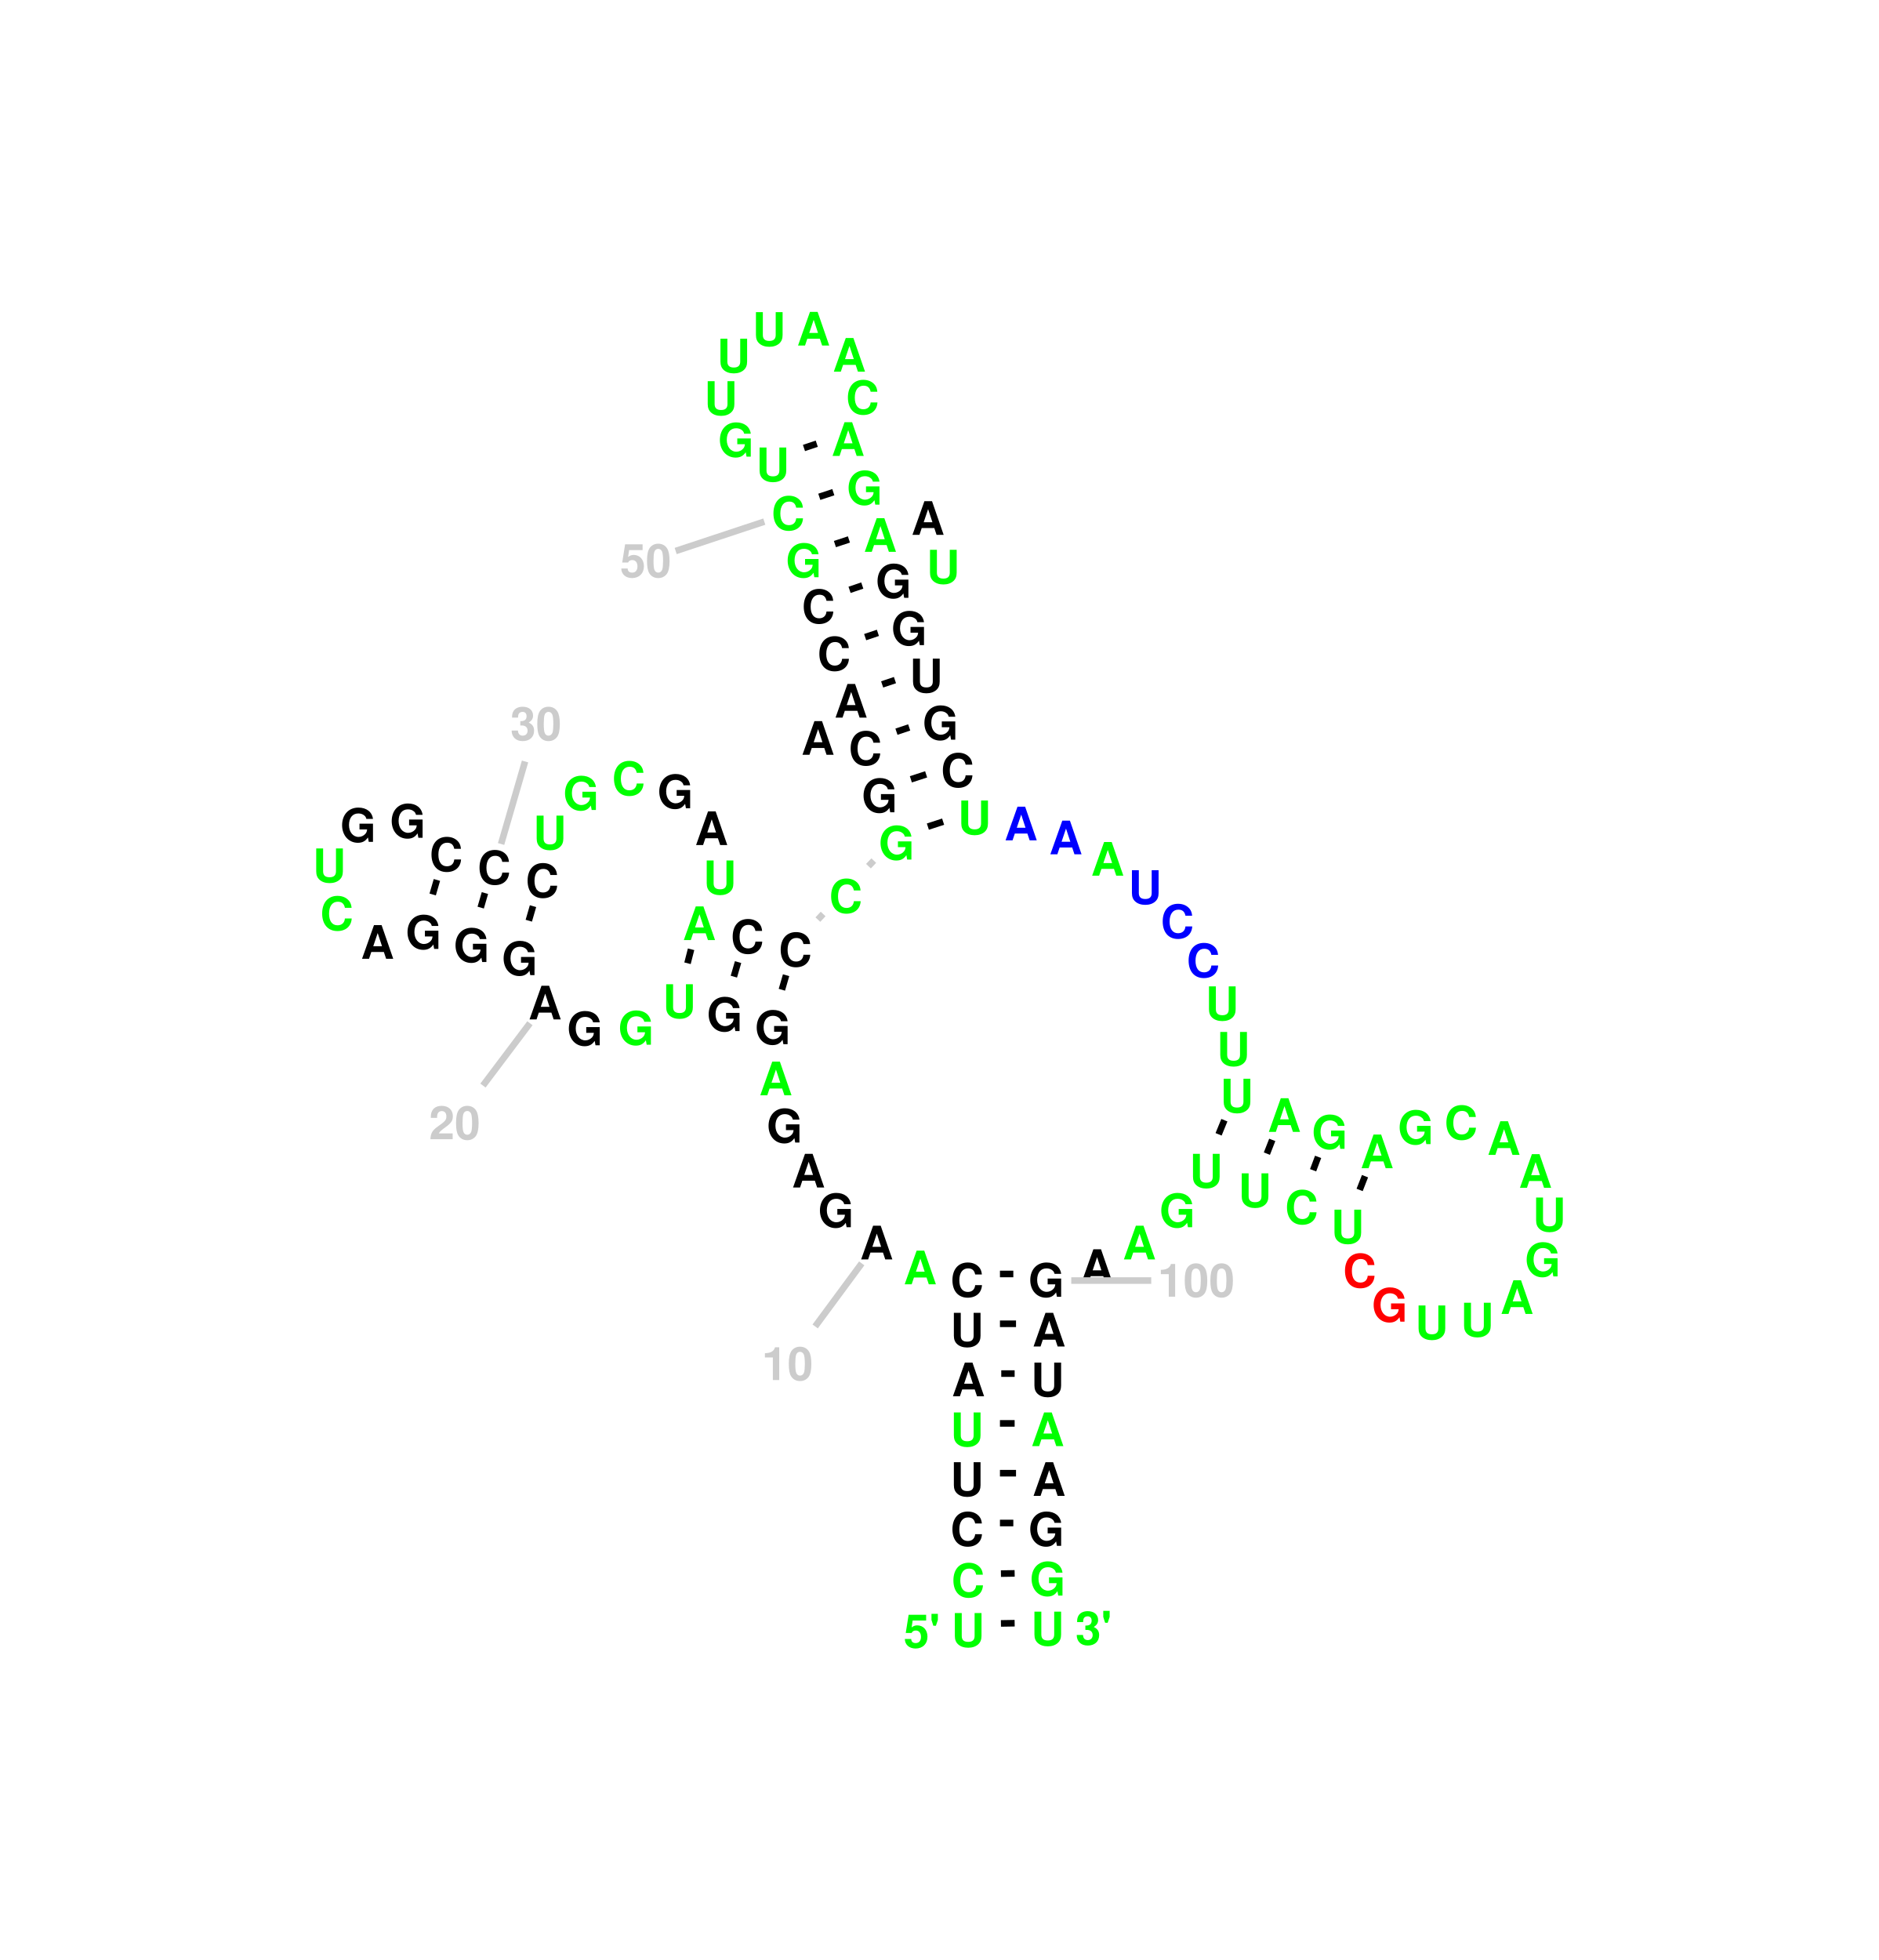
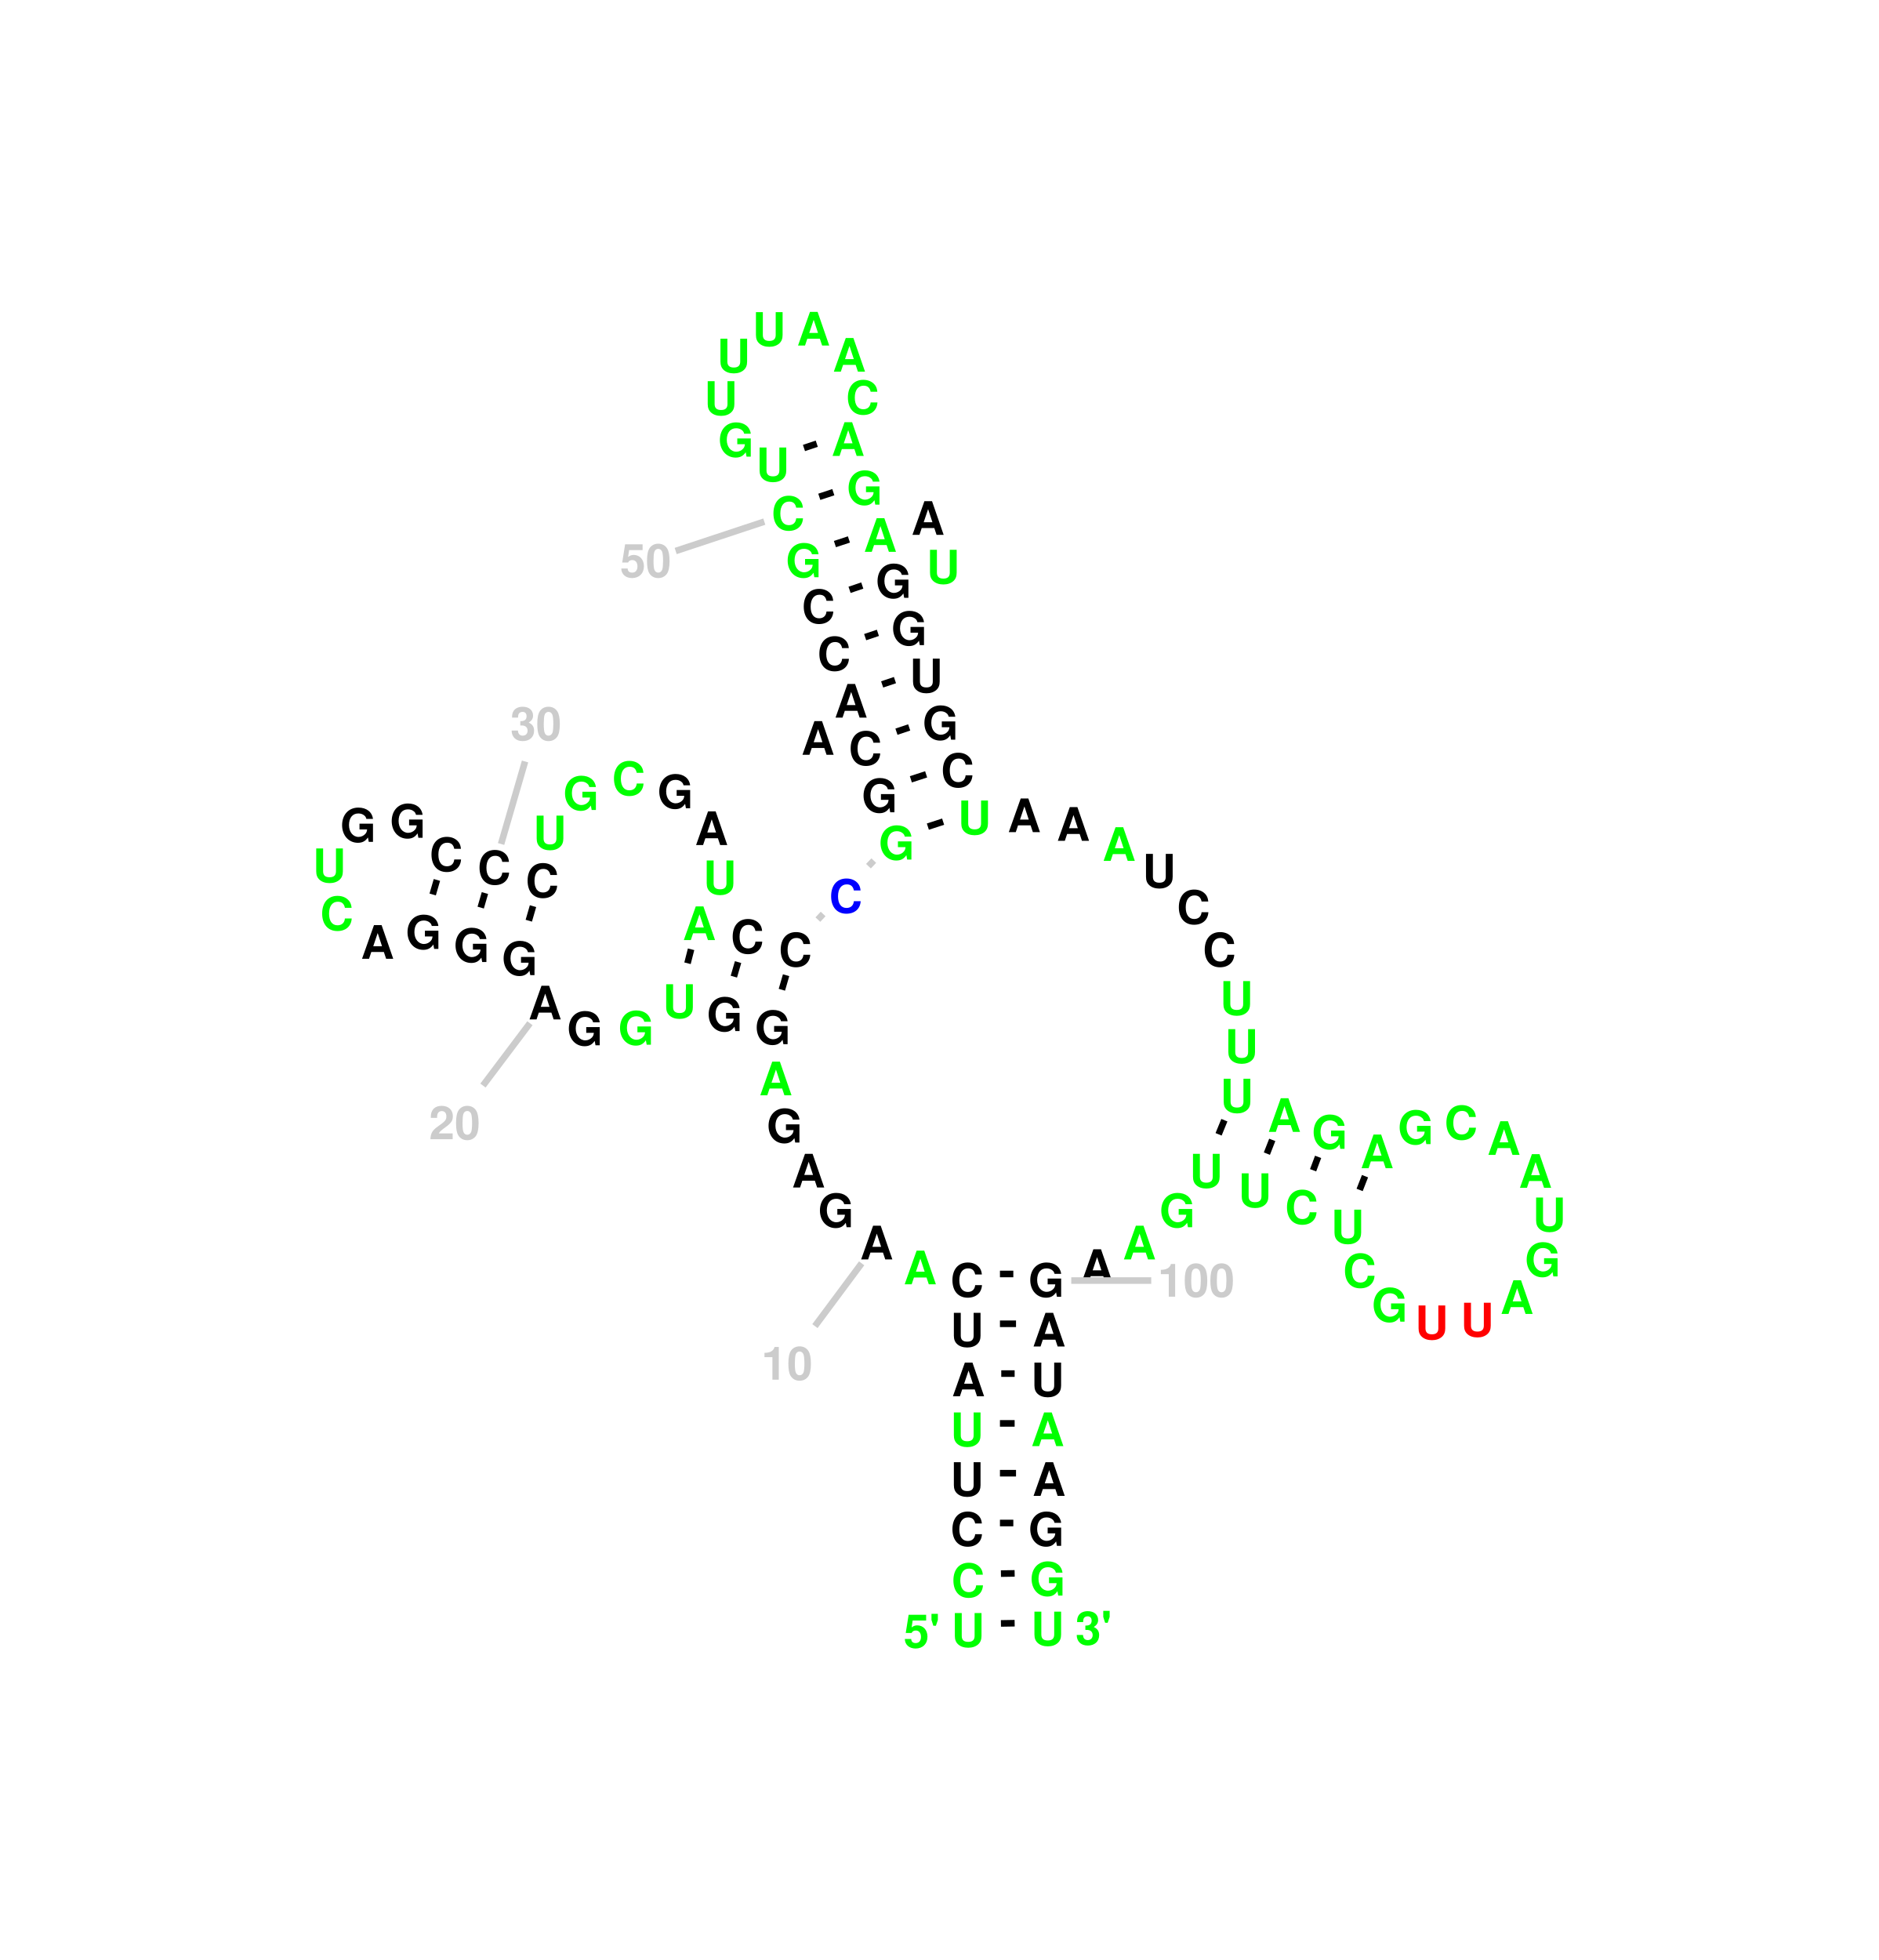
<svg xmlns="http://www.w3.org/2000/svg" width="285.191" height="297.504" style="font-size: 7px; font-weight: bold; font-family: Helvetica; ">
  <g>
    <style type="text/css">


text.red {fill: rgb(255, 0, 0); }
text.green {fill: rgb(0, 255, 0); }
text.blue {fill: rgb(0, 0, 255); }
text.black {fill: rgb(0, 0, 0); }
text.gray {fill: rgb(204, 204, 204); }
text.brown {fill: rgb(211.65, 104.55, 30.6); }
text {fill: rgb(0, 0, 0); text-anchor: middle; dominant-baseline: middle; }
circle.red {stroke: rgb(255, 0, 0); fill: none; }
circle.green {stroke: rgb(0, 255, 0); fill: none; }
circle.blue {stroke: rgb(0, 0, 255); fill: none; }
circle.black {stroke: rgb(0, 0, 0); fill: none; }
circle.gray {stroke: rgb(204, 204, 204); fill: none; }
circle.brown {stroke: rgb(211.65, 104.55, 30.6); fill: none; }
circle {stroke: rgb(0, 0, 0); }
line.red {stroke: rgb(255, 0, 0); }
line.green {stroke: rgb(0, 255, 0); }
line.blue {stroke: rgb(0, 0, 255); }
line.black {stroke: rgb(0, 0, 0); }
line.gray {stroke: rgb(204, 204, 204); }
line.brown {stroke: rgb(211.65, 104.55, 30.6); }
line {stroke: rgb(0, 0, 0); }
text.numbering-label {fill: rgb(204, 204, 204);}
line.numbering-line {stroke: rgb(204, 204, 204);}
- 
+ .template {visibility:hidden}

</style>
  </g>
  <g>
    <text x="139.951" y="247.626" class="green">5'</text>
  </g>
  <g>
    <text x="146.95" y="247.504" class="green">U</text>
  </g>
  <g>
    <line x1="151.949" y1="246.417" x2="154.031" y2="246.381" class="black" />
  </g>
  <g>
    <text x="146.95" y="239.944" class="green">C</text>
  </g>
  <g>
    <line x1="151.949" y1="238.857" x2="154.031" y2="238.821" class="black" />
  </g>
  <g>
    <text x="146.8" y="232.174" class="black">C</text>
  </g>
  <g>
    <line x1="151.8" y1="231.174" x2="153.83" y2="231.174" class="black" />
  </g>
  <g>
    <text x="146.8" y="224.614" class="black">U</text>
  </g>
  <g>
    <line x1="151.8" y1="223.614" x2="154.24" y2="223.614" class="black" />
  </g>
  <g>
    <text x="146.8" y="217.054" class="green">U</text>
  </g>
  <g>
    <line x1="151.8" y1="216.054" x2="154.03" y2="216.054" class="black" />
  </g>
  <g>
    <text x="147" y="209.494" class="black">A</text>
  </g>
  <g>
    <line x1="152" y1="208.494" x2="154.03" y2="208.494" class="black" />
  </g>
  <g>
    <text x="146.8" y="201.934" class="black">U</text>
  </g>
  <g>
    <line x1="151.8" y1="200.934" x2="154.24" y2="200.934" class="black" />
  </g>
  <g>
    <text x="146.8" y="194.374" class="black">C</text>
  </g>
  <g>
    <line x1="151.8" y1="193.374" x2="153.83" y2="193.374" class="black" />
  </g>
  <g>
    <text x="139.68" y="192.494" class="green">A</text>
  </g>
  <g>
-     <text x="119.544" y="207.027" class="numbering-label">10</text>
-   </g>
-   <g>
-     <line x1="130.816" y1="191.766" x2="123.748" y2="201.335" class="numbering-line" />
+     <text x="119.477" y="206.977" class="numbering-label sequential">10</text>
+   </g>
+   <g>
+     <line x1="130.805" y1="191.758" x2="123.713" y2="201.286" class="numbering-line sequential" />
  </g>
  <g>
    <text x="133.07" y="188.714" class="black">A</text>
  </g>
  <g>
    <text x="126.9" y="183.814" class="black">G</text>
  </g>
  <g>
    <text x="122.73" y="177.804" class="black">A</text>
  </g>
  <g>
    <text x="119.1" y="170.964" class="black">G</text>
  </g>
  <g>
    <text x="117.76" y="163.804" class="green">A</text>
  </g>
  <g>
    <text x="117.3" y="156.034" class="black">G</text>
  </g>
  <g>
    <line x1="118.695" y1="150.232" x2="119.335" y2="148.025" class="black" />
  </g>
  <g>
    <text x="110.01" y="154.044" class="black">G</text>
  </g>
  <g>
    <line x1="111.405" y1="148.242" x2="112.045" y2="146.035" class="black" />
  </g>
  <g>
    <text x="103.13" y="152.054" class="green">U</text>
  </g>
  <g>
    <line x1="104.369" y1="146.21" x2="104.911" y2="144.088" class="black" />
  </g>
  <g>
    <text x="96.55" y="156.114" class="green">G</text>
  </g>
  <g>
    <text x="88.78" y="156.204" class="black">G</text>
  </g>
  <g>
-     <text x="69.03" y="170.467" class="numbering-label">20</text>
-   </g>
-   <g>
-     <line x1="80.447" y1="155.314" x2="73.318" y2="164.775" class="numbering-line" />
+     <text x="69.03" y="170.467" class="numbering-label sequential">20</text>
+   </g>
+   <g>
+     <line x1="80.447" y1="155.314" x2="73.318" y2="164.775" class="numbering-line sequential" />
  </g>
  <g>
    <text x="82.73" y="152.284" class="black">A</text>
  </g>
  <g>
    <text x="78.88" y="145.554" class="black">G</text>
  </g>
  <g>
    <line x1="80.275" y1="139.752" x2="80.915" y2="137.545" class="black" />
  </g>
  <g>
    <text x="71.58" y="143.564" class="black">G</text>
  </g>
  <g>
    <line x1="72.975" y1="137.762" x2="73.615" y2="135.555" class="black" />
  </g>
  <g>
    <text x="64.29" y="141.574" class="black">G</text>
  </g>
  <g>
    <line x1="65.684" y1="135.772" x2="66.326" y2="133.565" class="black" />
  </g>
  <g>
    <text x="57.3" y="143.084" class="black">A</text>
  </g>
  <g>
    <text x="51.12" y="138.724" class="green">C</text>
  </g>
  <g>
    <text x="50" y="131.444" class="green">U</text>
  </g>
  <g>
    <text x="54.36" y="125.324" class="black">G</text>
  </g>
  <g>
    <text x="61.89" y="124.704" class="black">G</text>
  </g>
  <g>
    <text x="67.72" y="129.764" class="black">C</text>
  </g>
  <g>
-     <text x="81.36" y="109.891" class="numbering-label">30</text>
-   </g>
-   <g>
-     <line x1="76.068" y1="128.11" x2="79.707" y2="115.582" class="numbering-line" />
+     <text x="81.36" y="109.891" class="numbering-label sequential">30</text>
+   </g>
+   <g>
+     <line x1="76.068" y1="128.11" x2="79.707" y2="115.582" class="numbering-line sequential" />
  </g>
  <g>
    <text x="75.01" y="131.754" class="black">C</text>
  </g>
  <g>
    <text x="82.31" y="133.744" class="black">C</text>
  </g>
  <g>
    <text x="83.47" y="126.464" class="green">U</text>
  </g>
  <g>
    <text x="88.2" y="120.484" class="green">G</text>
  </g>
  <g>
    <text x="95.42" y="118.234" class="green">C</text>
  </g>
  <g>
    <text x="102.51" y="120.224" class="black">G</text>
  </g>
  <g>
    <text x="108.01" y="125.824" class="black">A</text>
  </g>
  <g>
    <text x="109.28" y="133.274" class="green">U</text>
  </g>
  <g>
    <text x="106.15" y="140.244" class="green">A</text>
  </g>
  <g>
    <text x="113.44" y="142.234" class="black">C</text>
  </g>
  <g>
    <text x="120.73" y="144.224" class="black">C</text>
  </g>
  <g>
-     <text x="128.385" y="136.09" class="green">C</text>
+     <text x="128.385" y="136.09" class="blue">C</text>
  </g>
  <g>
    <text x="136.1" y="128.014" class="green">G</text>
  </g>
  <g>
    <line x1="140.856" y1="125.47" x2="143.174" y2="124.718" class="black" />
  </g>
  <g>
    <text x="133.52" y="120.834" class="black">G</text>
  </g>
  <g>
    <line x1="138.276" y1="118.29" x2="140.594" y2="117.538" class="black" />
  </g>
  <g>
    <text x="131.35" y="113.664" class="black">C</text>
  </g>
  <g>
    <line x1="136.088" y1="111.065" x2="138.022" y2="110.412" class="black" />
  </g>
  <g>
    <text x="124.16" y="112.124" class="black">A</text>
  </g>
  <g>
    <text x="129.18" y="106.484" class="black">A</text>
  </g>
  <g>
    <line x1="133.918" y1="103.887" x2="135.862" y2="103.231" class="black" />
  </g>
  <g>
    <text x="126.6" y="99.304" class="black">C</text>
  </g>
  <g>
    <line x1="131.339" y1="96.709" x2="133.271" y2="96.059" class="black" />
  </g>
  <g>
    <text x="124.23" y="92.124" class="black">C</text>
  </g>
  <g>
    <line x1="128.969" y1="89.529" x2="130.901" y2="88.879" class="black" />
  </g>
  <g>
    <text x="122" y="85.154" class="green">G</text>
  </g>
  <g>
    <line x1="126.747" y1="82.585" x2="128.873" y2="81.883" class="black" />
  </g>
  <g>
-     <text x="98.019" y="85.144" class="numbering-label">50</text>
-   </g>
-   <g>
-     <line x1="116.028" y1="79.177" x2="102.572" y2="83.636" class="numbering-line" />
+     <text x="98.019" y="85.144" class="numbering-label sequential">50</text>
+   </g>
+   <g>
+     <line x1="116.028" y1="79.177" x2="102.572" y2="83.636" class="numbering-line sequential" />
  </g>
  <g>
    <text x="119.63" y="77.984" class="green">C</text>
  </g>
  <g>
    <line x1="124.376" y1="75.411" x2="126.504" y2="74.706" class="black" />
  </g>
  <g>
    <text x="117.31" y="70.594" class="green">U</text>
  </g>
  <g>
    <line x1="122.049" y1="68" x2="123.991" y2="67.347" class="black" />
  </g>
  <g>
    <text x="111.712" y="66.856" class="green">G</text>
  </g>
  <g>
    <text x="109.433" y="60.523" class="green">U</text>
  </g>
  <g>
    <text x="111.366" y="54.075" class="green">U</text>
  </g>
  <g>
    <text x="116.754" y="50.041" class="green">U</text>
  </g>
  <g>
    <text x="123.486" y="50" class="green">A</text>
  </g>
  <g>
    <text x="128.922" y="53.969" class="green">A</text>
  </g>
  <g>
    <text x="130.933" y="60.393" class="green">C</text>
  </g>
  <g>
    <text x="128.73" y="66.754" class="green">A</text>
  </g>
  <g>
    <text x="131.25" y="74.134" class="green">G</text>
  </g>
  <g>
    <text x="133.62" y="81.314" class="green">A</text>
  </g>
  <g>
    <text x="140.86" y="78.734" class="black">A</text>
  </g>
  <g>
    <text x="143.18" y="86.114" class="green">U</text>
  </g>
  <g>
    <text x="135.64" y="88.284" class="black">G</text>
  </g>
  <g>
    <text x="138.01" y="95.464" class="black">G</text>
  </g>
  <g>
    <text x="140.6" y="102.634" class="black">U</text>
  </g>
  <g>
    <text x="142.76" y="109.814" class="black">G</text>
  </g>
  <g>
    <text x="145.35" y="116.994" class="black">C</text>
  </g>
  <g>
    <text x="147.93" y="124.174" class="green">U</text>
  </g>
  <g>
-     <text x="154.992" y="125.106" class="blue">A</text>
-   </g>
-   <g>
-     <text x="161.793" y="127.225" class="blue">A</text>
-   </g>
-   <g>
-     <text x="168.135" y="130.469" class="green">A</text>
-   </g>
-   <g>
-     <text x="173.833" y="134.745" class="blue">U</text>
-   </g>
-   <g>
-     <text x="178.721" y="139.927" class="blue">C</text>
-   </g>
-   <g>
-     <text x="182.656" y="145.865" class="blue">C</text>
-   </g>
-   <g>
-     <text x="185.525" y="152.386" class="green">U</text>
-   </g>
-   <g>
-     <text x="187.243" y="159.299" class="green">U</text>
+     <text x="155.48" y="123.864" class="black">A</text>
+   </g>
+   <g>
+     <text x="162.93" y="125.174" class="black">A</text>
+   </g>
+   <g>
+     <text x="169.88" y="128.224" class="green">A</text>
+   </g>
+   <g>
+     <text x="175.97" y="132.274" class="black">U</text>
+   </g>
+   <g>
+     <text x="181.17" y="137.764" class="black">C</text>
+   </g>
+   <g>
+     <text x="185.1" y="144.224" class="black">C</text>
+   </g>
+   <g>
+     <text x="187.72" y="151.584" class="green">U</text>
+   </g>
+   <g>
+     <text x="188.47" y="158.874" class="green">U</text>
  </g>
  <g>
    <text x="187.76" y="166.404" class="green">U</text>
  </g>
  <g>
    <line x1="185.868" y1="170.032" x2="184.992" y2="172.176" class="black" />
  </g>
  <g>
    <text x="194.96" y="169.364" class="green">A</text>
  </g>
  <g>
    <line x1="193.138" y1="173.02" x2="192.322" y2="175.108" class="black" />
  </g>
  <g>
    <text x="201.85" y="171.914" class="green">G</text>
  </g>
  <g>
    <line x1="200.1" y1="175.598" x2="199.34" y2="177.63" class="black" />
  </g>
  <g>
    <text x="209.04" y="174.874" class="green">A</text>
  </g>
  <g>
    <line x1="207.218" y1="178.53" x2="206.402" y2="180.618" class="black" />
  </g>
  <g>
    <text x="214.905" y="171.199" class="green">G</text>
  </g>
  <g>
    <text x="221.788" y="170.476" class="green">C</text>
  </g>
  <g>
    <text x="228.288" y="172.853" class="green">A</text>
  </g>
  <g>
    <text x="233.081" y="177.846" class="green">A</text>
  </g>
  <g>
    <text x="235.191" y="184.437" class="green">U</text>
  </g>
  <g>
    <text x="234.189" y="191.285" class="green">G</text>
  </g>
  <g>
    <text x="230.278" y="196.995" class="green">A</text>
  </g>
  <g>
-     <text x="224.255" y="200.405" class="green">U</text>
-   </g>
-   <g>
-     <text x="217.347" y="200.819" class="green">U</text>
-   </g>
-   <g>
-     <text x="210.959" y="198.154" class="red">G</text>
-   </g>
-   <g>
-     <text x="206.394" y="192.953" class="red">C</text>
+     <text x="224.255" y="200.405" class="red">U</text>
+   </g>
+   <g>
+     <text x="217.347" y="200.819" class="red">U</text>
+   </g>
+   <g>
+     <text x="210.959" y="198.154" class="green">G</text>
+   </g>
+   <g>
+     <text x="206.394" y="192.953" class="green">C</text>
  </g>
  <g>
    <text x="204.58" y="186.274" class="green">U</text>
  </g>
  <g>
    <text x="197.59" y="183.314" class="green">C</text>
  </g>
  <g>
    <text x="190.5" y="180.764" class="green">U</text>
  </g>
  <g>
    <text x="183.1" y="177.804" class="green">U</text>
  </g>
  <g>
    <text x="178.72" y="183.814" class="green">G</text>
  </g>
  <g>
    <text x="172.96" y="188.714" class="green">A</text>
  </g>
  <g>
    <text x="166.51" y="192.284" class="black">A</text>
  </g>
  <g>
-     <text x="181.597" y="194.374" class="numbering-label">100</text>
-   </g>
-   <g>
-     <line x1="162.624" y1="194.374" x2="174.767" y2="194.374" class="numbering-line" />
+     <text x="181.597" y="194.374" class="numbering-label sequential">100</text>
+   </g>
+   <g>
+     <line x1="162.624" y1="194.374" x2="174.767" y2="194.374" class="numbering-line sequential" />
  </g>
  <g>
    <text x="158.83" y="194.374" class="black">G</text>
  </g>
  <g>
    <text x="159.24" y="201.934" class="black">A</text>
  </g>
  <g>
    <text x="159.03" y="209.494" class="black">U</text>
  </g>
  <g>
    <text x="159.03" y="217.054" class="green">A</text>
  </g>
  <g>
    <text x="159.24" y="224.614" class="black">A</text>
  </g>
  <g>
    <text x="158.83" y="232.174" class="black">G</text>
  </g>
  <g>
    <text x="159.03" y="239.734" class="green">G</text>
  </g>
  <g>
    <text x="159.03" y="247.294" class="green">U</text>
  </g>
  <g>
    <text x="166.029" y="247.172" class="green">3'</text>
  </g>
  <g>
    <line x1="124.157" y1="139.583" x2="124.958" y2="138.731" class="gray" />
  </g>
  <g>
    <line x1="131.838" y1="131.475" x2="132.646" y2="130.629" class="gray" />
  </g>
</svg>
